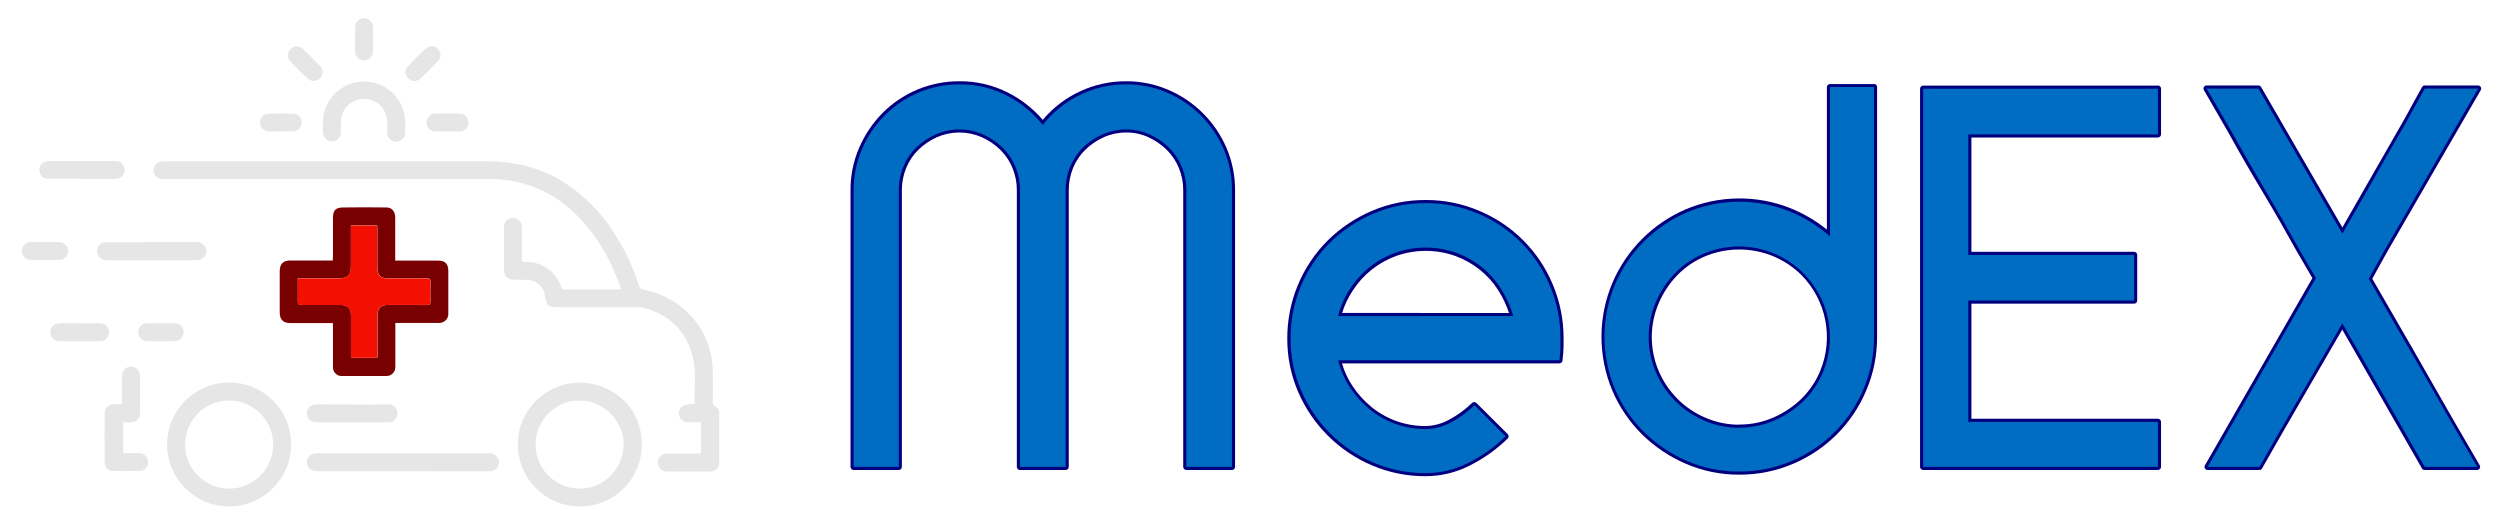
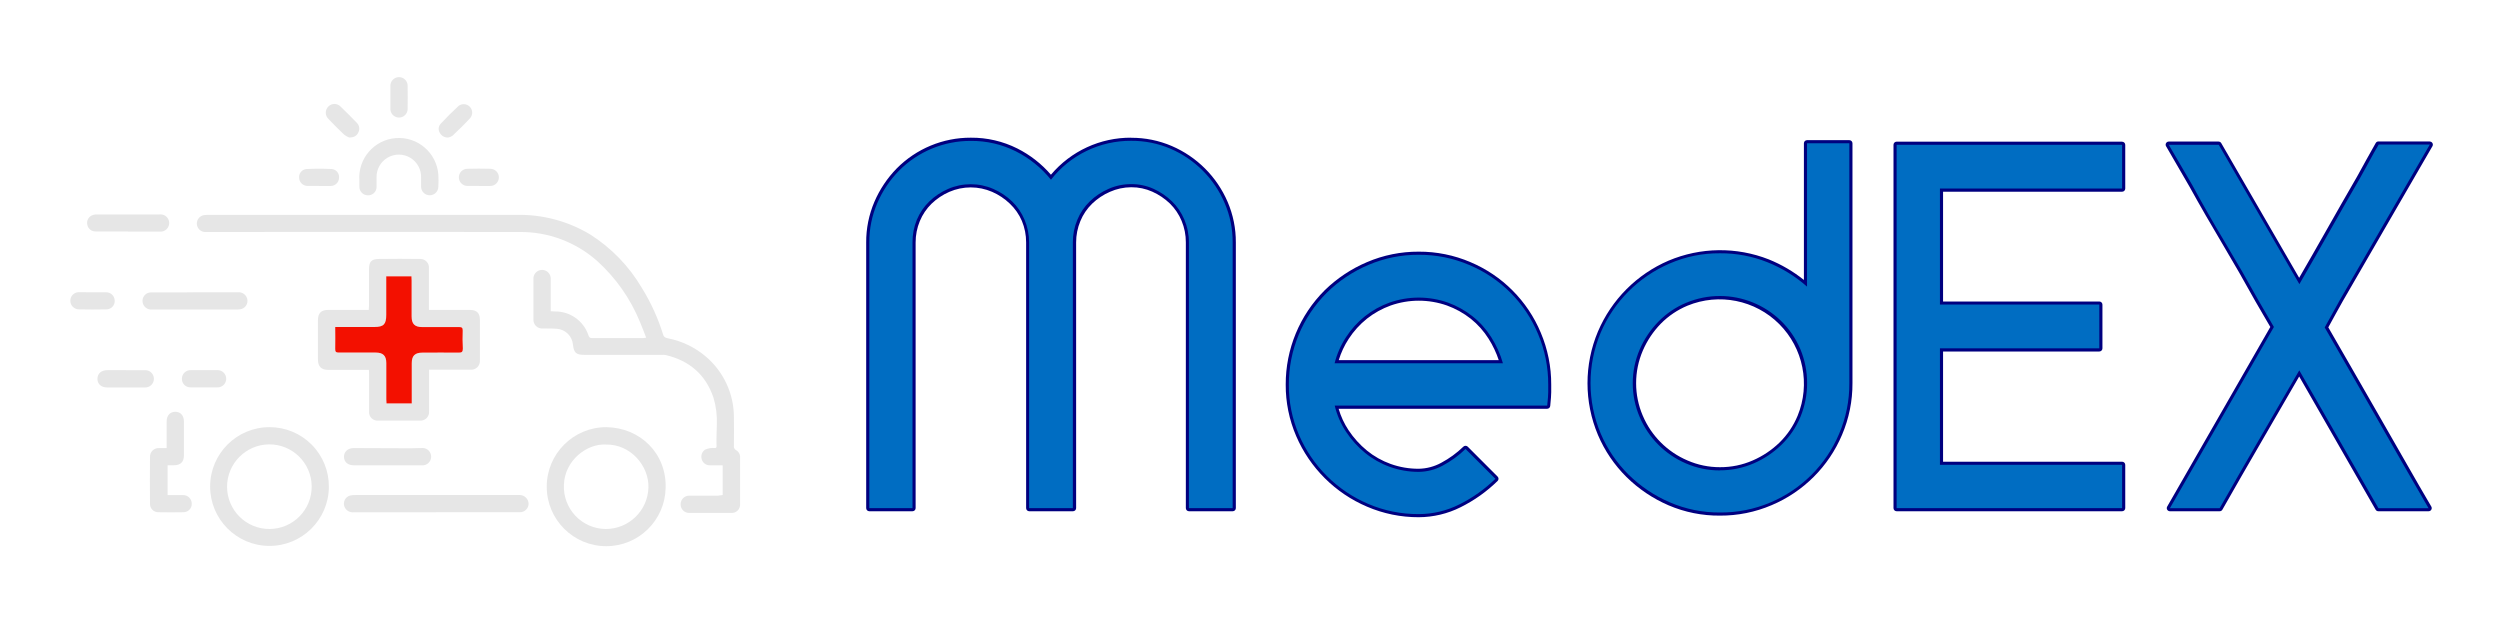
- <svg xmlns="http://www.w3.org/2000/svg" viewBox="0 0 800 168">
+ <svg xmlns="http://www.w3.org/2000/svg" viewBox="0 0 800 200.15">
  <defs>
-     <style>.cls-1{fill:#e6e6e6;}.cls-2{fill:#780000;}.cls-3{fill:#f31000;}.cls-4{fill:#006dc2;}.cls-5{fill:#00007f;}</style>
+     <style>.cls-1{fill:#e6e6e6;}.cls-2{fill:#f31000;}.cls-3{fill:#006dc2;}.cls-4{fill:#00007f;}</style>
  </defs>
  <g id="vehicle">
-     <path class="cls-1" d="M224.33,145v-9.9c-1.46,0-2.91,0-4.35,0a2.79,2.79,0,0,1-2.73-2.42,2.84,2.84,0,0,1,1.2-2.79,6.36,6.36,0,0,1,3.26-.54c.78,0,.57-.71.56-1.24,0-.73,0-1.46,0-2.2,0-1.49.1-3,.11-4.48a27.05,27.05,0,0,0-1.13-8.86c-2.59-7.7-8-12.33-15.88-14.19a6.44,6.44,0,0,0-1.46-.08H178.18c-2.66,0-3.44-.72-3.72-3.39a5.84,5.84,0,0,0-5.34-5.3c-1.54-.12-3.1-.06-4.64-.1-2.06,0-3.19-1.13-3.19-3.17q0-6.64,0-13.31A2.88,2.88,0,1,1,167,73c0,3.1,0,6.19,0,9.29v1.45c.52,0,1,.07,1.39.08a11.59,11.59,0,0,1,11.13,7.81c.2.56.34,1,1.12,1,5.74,0,11.49,0,17.23,0a7.47,7.47,0,0,0,.92-.13c-.72-1.84-1.34-3.59-2.08-5.28A56,56,0,0,0,182.58,67a38.35,38.35,0,0,0-26.07-9.7q-51.67-.06-103.34,0c-.49,0-1,0-1.47,0a2.83,2.83,0,0,1-.23-5.61,8.81,8.81,0,0,1,1.46-.09q51.3,0,102.61,0c8.78,0,17,1.87,24.57,6.5a52.83,52.83,0,0,1,17.37,18,67.24,67.24,0,0,1,7,15.4c.28.91.9,1.06,1.61,1.21a27.74,27.74,0,0,1,12.54,6,26.49,26.49,0,0,1,9.46,20.14c.08,3.21,0,6.43,0,9.64a1.4,1.4,0,0,0,.73,1.5,2.59,2.59,0,0,1,1.33,2.45c0,5.17,0,10.34,0,15.51a2.76,2.76,0,0,1-3,2.94q-6.9,0-13.8,0a2.87,2.87,0,1,1,0-5.74c3.14,0,6.27,0,9.41,0Z" />
-     <path class="cls-2" d="M143.46,86.62q0,6.78,0,13.55a2.9,2.9,0,0,1-3.21,3.16H126.51v3c0,3.63,0,7.25,0,10.88a2.86,2.86,0,0,1-3.11,3.11q-6.84,0-13.68,0a2.82,2.82,0,0,1-3.17-3.15c0-4.12,0-8.22,0-12.34,0-.44,0-.86-.05-1.44H92.94c-2.32,0-3.43-1.12-3.43-3.45V86.81c0-2.35,1.09-3.45,3.42-3.45,4,0,8,0,12,0h1.55c0-.58.07-1,.07-1.44q0-6.06,0-12.09c0-2.5.76-3.4,3.21-3.44,4.69-.08,9.37-.06,14,0,1.61,0,2.71,1.32,2.71,3.15,0,4.07,0,8.15,0,12.21v1.65h1.66c4,0,8,0,12,0C142.39,83.36,143.44,84.39,143.46,86.62Zm-7.05,11c1.11,0,1.4-.34,1.36-1.39-.08-2-.08-4,0-6,0-1-.32-1.17-1.2-1.17-4.12,0-8.23,0-12.35,0-2.46,0-3.47-1-3.47-3.51,0-4,0-8,0-12,0-.47,0-.93-.06-1.43h-8.39V85.05c0,3.1-.9,4-4,4h-13c0,2.44,0,4.89,0,7.35,0,.91.29,1.16,1.19,1.16,4.1,0,8.22,0,12.32,0,2.43,0,3.52,1.09,3.52,3.49v12.1c0,.42,0,.86.07,1.32h8.4V101.1c0-2.5,1-3.53,3.57-3.53C128.34,97.57,132.39,97.53,136.41,97.59Z" />
-     <path class="cls-3" d="M137.77,96.2c0,1-.25,1.41-1.36,1.39-4-.06-8.07,0-12.09,0-2.54,0-3.57,1-3.57,3.53v13.38h-8.4c0-.46-.07-.9-.07-1.32v-12.1c0-2.4-1.09-3.49-3.52-3.49-4.1,0-8.22,0-12.32,0-.9,0-1.21-.25-1.19-1.16.06-2.46,0-4.91,0-7.35h13c3.07,0,4-.93,4-4V72.17h8.39c0,.5.06,1,.06,1.43,0,4,0,8,0,12,0,2.46,1,3.49,3.47,3.51,4.12,0,8.23,0,12.35,0,.88,0,1.22.21,1.2,1.17C137.69,92.21,137.69,94.21,137.77,96.2Z" />
-     <path class="cls-1" d="M185.53,162.07a19.82,19.82,0,1,1,0-39.64c11.28.13,20.18,8.73,19.83,20.34A19.73,19.73,0,0,1,185.53,162.07Zm-.12-33.85c-6.28-.39-13.72,5.16-14,13.42a14.07,14.07,0,0,0,13.88,14.71c7.51.23,14-6.07,14.28-13.75C199.84,135.26,193.51,128,185.41,128.22Z" />
-     <path class="cls-1" d="M93.14,142.4a19.83,19.83,0,1,1-19.76-20A19.73,19.73,0,0,1,93.14,142.4Zm-33.92-.07a14.1,14.1,0,1,0,14-14.17A14.14,14.14,0,0,0,59.22,142.33Z" />
-     <path class="cls-1" d="M128.87,150.78q-13.74,0-27.47,0a3,3,0,0,1-3-1.79,2.81,2.81,0,0,1,1.85-3.79,7.71,7.71,0,0,1,1.93-.17H156c.28,0,.57,0,.85,0a3,3,0,0,1,2.84,3,2.86,2.86,0,0,1-3,2.78c-3.41,0-6.83,0-10.25,0Z" />
-     <path class="cls-1" d="M39.41,145c1.69,0,3.35,0,5,0a2.87,2.87,0,0,1,3,2.95,2.75,2.75,0,0,1-2.7,2.76q-4.21.08-8.43,0a2.71,2.71,0,0,1-2.77-2.82q-.08-7.81,0-15.63a2.84,2.84,0,0,1,2.95-2.92c.81,0,1.62,0,2.6,0V128c0-2.49,0-5,0-7.45,0-2,1.15-3.21,2.9-3.2s2.85,1.28,2.85,3.25c0,3.75,0,7.49,0,11.24,0,2.21-1.1,3.3-3.29,3.32H39.41Z" />
-     <path class="cls-1" d="M103.34,40.28a13.19,13.19,0,1,1,26.31-2c.08,1.34.07,2.69,0,4a2.88,2.88,0,1,1-5.75,0c0-1,0-1.95,0-2.93a7.42,7.42,0,1,0-14.83-.1c0,1.06,0,2.12,0,3.17a2.77,2.77,0,0,1-2.92,2.79,2.83,2.83,0,0,1-2.78-2.95C103.32,41.59,103.34,40.9,103.34,40.28Z" />
-     <path class="cls-1" d="M48.53,77.49c4.76,0,9.52,0,14.28,0a2.92,2.92,0,0,1,2.91,1.59,2.81,2.81,0,0,1-1.64,4,5,5,0,0,1-1.44.2q-14,0-27.93,0c-.33,0-.66,0-1,0a2.87,2.87,0,0,1-2.67-2.94A2.8,2.8,0,0,1,33.9,77.5c3.58,0,7.15,0,10.73,0Z" />
-     <path class="cls-1" d="M112.69,135.14H101.47c-2,0-3.27-1.09-3.3-2.8s1.26-3,3.29-2.94c6.3,0,12.61.05,18.91.07,1.21,0,2.43-.1,3.65-.08a2.89,2.89,0,1,1,0,5.75C120.26,135.15,116.47,135.14,112.69,135.14Z" />
-     <path class="cls-1" d="M26.12,57.22c-3.58,0-7.15,0-10.73,0a2.7,2.7,0,0,1-2.69-2.06A2.75,2.75,0,0,1,13.93,52a3.89,3.89,0,0,1,1.73-.47q10.56,0,21.1,0a2.87,2.87,0,1,1,0,5.72c-3.53,0-7.07,0-10.61,0Z" />
-     <path class="cls-1" d="M25.61,103.44h6.11c1.94,0,3.2,1.18,3.18,2.91a2.87,2.87,0,0,1-3.15,2.84q-6.24,0-12.46,0c-2,0-3.23-1.2-3.19-2.93s1.28-2.82,3.28-2.83,4.15,0,6.23,0Z" />
-     <path class="cls-1" d="M51.58,103.43c1.42,0,2.85,0,4.27,0a2.87,2.87,0,1,1,.09,5.74q-4.45.07-8.91,0a2.87,2.87,0,1,1,.15-5.74c1.47,0,2.93,0,4.4,0Z" />
-     <path class="cls-1" d="M14.43,77.49c1.46,0,2.93,0,4.39,0a2.85,2.85,0,0,1,3,2.75,2.8,2.8,0,0,1-2.91,2.94q-4.46.09-8.91,0a2.89,2.89,0,0,1-3-2.9,2.85,2.85,0,0,1,3-2.83C11.5,77.47,13,77.49,14.43,77.49Z" />
-     <path class="cls-1" d="M113.63,12.51c0-1.22,0-2.44,0-3.65a2.87,2.87,0,1,1,5.73,0c0,2.47,0,4.95,0,7.42a2.88,2.88,0,1,1-5.74-.09C113.62,14.94,113.63,13.73,113.63,12.51Z" />
-     <path class="cls-1" d="M99.89,25.93a6.88,6.88,0,0,1-1.69-1c-1.78-1.66-3.49-3.39-5.18-5.14a2.89,2.89,0,0,1,0-4.16A2.83,2.83,0,0,1,97,15.7c1.84,1.76,3.64,3.58,5.41,5.42a2.66,2.66,0,0,1,.51,3.15C102.46,25.37,101.55,25.91,99.89,25.93Z" />
-     <path class="cls-1" d="M143.18,42.06c-1.26,0-2.53,0-3.79,0a2.86,2.86,0,1,1-.12-5.72c2.57-.07,5.13-.07,7.7,0a2.87,2.87,0,1,1-.13,5.73c-1.22,0-2.44,0-3.66,0Z" />
-     <path class="cls-1" d="M89.83,42.06c-1.26,0-2.52,0-3.78,0a2.81,2.81,0,0,1-2.82-2.65,2.67,2.67,0,0,1,2.43-3c2.8-.14,5.61-.15,8.41,0a2.68,2.68,0,0,1,2.46,3A2.78,2.78,0,0,1,93.74,42c-1.3.05-2.6,0-3.91,0Z" />
-     <path class="cls-1" d="M133,25.94a2.94,2.94,0,0,1-2.86-1.57,2.5,2.5,0,0,1,.26-3c1.94-2.07,3.93-4.1,6-6a2.67,2.67,0,0,1,3.74.36,2.66,2.66,0,0,1,.16,3.66c-1.91,2.05-3.91,4-5.94,5.94A3.76,3.76,0,0,1,133,25.94Z" />
+     <path class="cls-1" d="M231.26,158.41V148.9c-1.41,0-2.8,0-4.18,0a2.67,2.67,0,0,1-2.62-2.33,2.74,2.74,0,0,1,1.15-2.68,6.09,6.09,0,0,1,3.13-.52c.75,0,.54-.67.54-1.19q0-1,0-2.1c0-1.44.1-2.88.11-4.31a26.09,26.09,0,0,0-1.08-8.52c-2.49-7.39-7.72-11.84-15.26-13.63a6.51,6.51,0,0,0-1.4-.07H186.92c-2.55,0-3.3-.69-3.57-3.25a5.59,5.59,0,0,0-5.13-5.09c-1.48-.12-3-.07-4.46-.1a2.78,2.78,0,0,1-3.06-3q0-6.39,0-12.78a2.77,2.77,0,1,1,5.53-.05c0,3,0,6,0,8.92v1.4c.51,0,.92.06,1.34.07a11.13,11.13,0,0,1,10.69,7.51c.2.53.33,1,1.08,1,5.52,0,11,0,16.55,0a6.86,6.86,0,0,0,.88-.13c-.69-1.77-1.29-3.44-2-5.07a53.67,53.67,0,0,0-13.63-19.42,36.82,36.82,0,0,0-25-9.32q-49.64-.06-99.27,0c-.47,0-.94,0-1.4,0a2.72,2.72,0,0,1-.23-5.39,9.32,9.32,0,0,1,1.4-.09q49.29,0,98.57,0a43.9,43.9,0,0,1,23.6,6.24,50.73,50.73,0,0,1,16.69,17.31,64.45,64.45,0,0,1,6.71,14.79c.27.88.87,1,1.55,1.17a26.48,26.48,0,0,1,12,5.74,25.43,25.43,0,0,1,9.09,19.34c.08,3.09,0,6.18,0,9.27a1.33,1.33,0,0,0,.7,1.43,2.53,2.53,0,0,1,1.28,2.36c0,5,0,9.93,0,14.9a2.65,2.65,0,0,1-2.91,2.82q-6.63,0-13.26,0a2.69,2.69,0,0,1-2.86-2.75,2.72,2.72,0,0,1,2.88-2.76c3,0,6,0,9,0Z" />
+     <path class="cls-1" d="M153.57,102.3c0,4.34,0,8.69,0,13a2.79,2.79,0,0,1-3.08,3H137.3v2.84c0,3.48,0,7,0,10.45a2.74,2.74,0,0,1-3,3H121.15a2.72,2.72,0,0,1-3.05-3c0-4,0-7.9,0-11.86,0-.42,0-.82-.06-1.37h-13c-2.23,0-3.3-1.08-3.3-3.32V102.48c0-2.25,1-3.31,3.28-3.31,3.84,0,7.67,0,11.5,0H118c0-.55.08-1,.08-1.38,0-3.89,0-7.75,0-11.62,0-2.4.74-3.26,3.08-3.3,4.51-.07,9-.06,13.49,0a2.74,2.74,0,0,1,2.61,3c0,3.9,0,7.82,0,11.73v1.58h1.59c3.83,0,7.66,0,11.49,0C152.55,99.17,153.55,100.16,153.57,102.3Zm-6.76,10.54c1.06,0,1.34-.33,1.3-1.34-.07-1.9-.07-3.83,0-5.74,0-.91-.31-1.11-1.15-1.11-4,0-7.9,0-11.86,0-2.37,0-3.34-1-3.34-3.37,0-3.83,0-7.66,0-11.49,0-.46,0-.9-.05-1.38h-8.07V100.8c0,3-.86,3.86-3.81,3.86H107.29c0,2.35,0,4.7,0,7.06,0,.88.28,1.12,1.14,1.12,3.94,0,7.9,0,11.84,0,2.33,0,3.37,1.05,3.37,3.36V127.8c0,.4.06.82.07,1.26h8.07V116.21c0-2.4,1-3.39,3.43-3.39C139.06,112.82,142.94,112.78,146.81,112.84Z" />
+     <path class="cls-2" d="M148.11,111.5c0,1-.24,1.36-1.3,1.34-3.87-.06-7.75,0-11.62,0-2.44,0-3.43,1-3.43,3.39v12.85h-8.07c0-.44-.07-.86-.07-1.26V116.18c0-2.31-1-3.36-3.37-3.36-3.94,0-7.9,0-11.84,0-.86,0-1.16-.24-1.14-1.12.06-2.36,0-4.71,0-7.06h12.52c3,0,3.81-.89,3.81-3.86V88.42h8.07c0,.48.05.92.05,1.38,0,3.83,0,7.66,0,11.49,0,2.37,1,3.36,3.34,3.37,4,0,7.9,0,11.86,0,.84,0,1.17.2,1.15,1.11C148,107.67,148,109.6,148.11,111.5Z" />
+     <path class="cls-1" d="M194,174.78a19,19,0,1,1,0-38.09c10.84.14,19.38,8.4,19,19.55A19,19,0,0,1,194,174.78Zm-.12-32.52c-6-.37-13.18,5-13.43,12.89a13.52,13.52,0,0,0,13.33,14.13,13.66,13.66,0,0,0,13.72-13.21C207.73,149,201.65,142.05,193.87,142.26Z" />
+     <path class="cls-1" d="M105.24,155.88a19,19,0,1,1-19-19.19A18.95,18.95,0,0,1,105.24,155.88Zm-32.58-.07A13.54,13.54,0,1,0,86.09,142.2,13.58,13.58,0,0,0,72.66,155.81Z" />
+     <path class="cls-1" d="M139.56,163.93q-13.18,0-26.39,0a2.85,2.85,0,0,1-2.92-1.72,2.7,2.7,0,0,1,1.78-3.64,7.59,7.59,0,0,1,1.85-.16H165.6c.28,0,.55,0,.82,0a2.86,2.86,0,0,1,2.73,2.83,2.75,2.75,0,0,1-2.85,2.67c-3.28,0-6.57,0-9.85,0H139.56Z" />
+     <path class="cls-1" d="M53.63,158.42c1.63,0,3.22,0,4.81,0a2.76,2.76,0,0,1,2.92,2.84,2.64,2.64,0,0,1-2.59,2.65q-4.05.08-8.1,0A2.62,2.62,0,0,1,48,161.2q-.07-7.5,0-15a2.73,2.73,0,0,1,2.84-2.81c.77,0,1.55,0,2.49,0V142c0-2.39,0-4.77,0-7.16,0-1.89,1.1-3.08,2.79-3.07s2.73,1.23,2.74,3.13c0,3.59,0,7.19,0,10.78,0,2.13-1.06,3.18-3.17,3.2H53.63Z" />
+     <path class="cls-1" d="M115,57.79a12.67,12.67,0,1,1,25.27-1.93c.08,1.28.07,2.58,0,3.87a2.76,2.76,0,1,1-5.52,0c0-.94,0-1.88,0-2.82a7.13,7.13,0,1,0-14.25-.09c0,1,0,2,0,3a2.67,2.67,0,0,1-2.81,2.68A2.72,2.72,0,0,1,115,59.71C115,59.05,115,58.38,115,57.79Z" />
+     <path class="cls-1" d="M62.39,93.53c4.57,0,9.14,0,13.71,0a2.81,2.81,0,0,1,2.8,1.53,2.7,2.7,0,0,1-1.57,3.8,4.62,4.62,0,0,1-1.39.19H49.11c-.31,0-.63,0-.94,0a2.78,2.78,0,0,1-2.57-2.83,2.7,2.7,0,0,1,2.73-2.65c3.44,0,6.88,0,10.31,0Z" />
+     <path class="cls-1" d="M124,148.9H113.24c-1.91,0-3.14-1.05-3.17-2.69s1.22-2.83,3.16-2.83c6.06,0,12.11.05,18.17.07,1.16,0,2.33-.09,3.5-.08a2.78,2.78,0,1,1,0,5.53Z" />
+     <path class="cls-1" d="M40.87,74.06c-3.44,0-6.88,0-10.31,0a2.6,2.6,0,0,1-2.59-2,2.64,2.64,0,0,1,1.18-3,3.65,3.65,0,0,1,1.67-.44q10.13,0,20.27,0a2.76,2.76,0,1,1,0,5.49c-3.4,0-6.8,0-10.19,0Z" />
+     <path class="cls-1" d="M40.37,118.46h5.87a2.77,2.77,0,1,1,0,5.52q-6,0-12,0c-1.89,0-3.1-1.15-3.06-2.81s1.23-2.71,3.15-2.72,4,0,6,0Z" />
+     <path class="cls-1" d="M65.32,118.45c1.37,0,2.74,0,4.1,0a2.76,2.76,0,1,1,.09,5.51c-2.85,0-5.71,0-8.56,0a2.7,2.7,0,0,1-2.74-2.77,2.73,2.73,0,0,1,2.88-2.74c1.41,0,2.82,0,4.23,0Z" />
+     <path class="cls-1" d="M29.63,93.53c1.41,0,2.82,0,4.22,0a2.73,2.73,0,0,1,2.86,2.65A2.68,2.68,0,0,1,33.92,99c-2.86.06-5.71.06-8.56,0a2.77,2.77,0,0,1-2.86-2.79,2.73,2.73,0,0,1,2.91-2.71C26.82,93.51,28.23,93.53,29.63,93.53Z" />
+     <path class="cls-1" d="M124.93,31.11c0-1.17,0-2.34,0-3.5a2.76,2.76,0,1,1,5.51,0q.06,3.56,0,7.13a2.76,2.76,0,1,1-5.51-.09C124.91,33.45,124.93,32.28,124.93,31.11Z" />
+     <path class="cls-1" d="M111.72,44a6.54,6.54,0,0,1-1.62-.94c-1.71-1.6-3.35-3.26-5-5a2.76,2.76,0,0,1,0-4,2.71,2.71,0,0,1,3.89.05c1.78,1.7,3.5,3.44,5.21,5.21a2.58,2.58,0,0,1,.49,3C114.19,43.47,113.32,44,111.72,44Z" />
+     <path class="cls-1" d="M153.31,59.5c-1.22,0-2.43,0-3.64,0a2.76,2.76,0,0,1-2.84-2.69,2.73,2.73,0,0,1,2.72-2.8c2.47-.07,4.93-.07,7.4,0a2.75,2.75,0,0,1-.12,5.5c-1.18,0-2.35,0-3.52,0Z" />
+     <path class="cls-1" d="M102.07,59.5c-1.22,0-2.43,0-3.64,0a2.7,2.7,0,0,1-2.71-2.55,2.57,2.57,0,0,1,2.34-2.86c2.68-.14,5.39-.14,8.08,0a2.55,2.55,0,0,1,2.35,2.85,2.66,2.66,0,0,1-2.67,2.57c-1.25.05-2.5,0-3.75,0Z" />
+     <path class="cls-1" d="M143.48,44a2.83,2.83,0,0,1-2.75-1.51,2.39,2.39,0,0,1,.25-2.85c1.86-2,3.78-3.93,5.79-5.77a2.71,2.71,0,0,1,3.74,3.86c-1.83,2-3.76,3.85-5.7,5.7A3.5,3.5,0,0,1,143.48,44Z" />
  </g>
  <g id="text">
-     <path class="cls-4" d="M379.63,149.9a.51.51,0,0,1-.5-.5V60.85a19,19,0,0,0-1.45-7.35,17.93,17.93,0,0,0-4-6,21.28,21.28,0,0,0-6-4.05A17.52,17.52,0,0,0,360.4,42a18.19,18.19,0,0,0-7.35,1.53A21,21,0,0,0,347,47.53a17.83,17.83,0,0,0-4,6,19,19,0,0,0-1.45,7.35V149.4a.51.51,0,0,1-.5.5H326.41a.5.5,0,0,1-.5-.5V60.85a18.87,18.87,0,0,0-1.46-7.35,17.93,17.93,0,0,0-4-6,21,21,0,0,0-6.07-4.05,18.4,18.4,0,0,0-14.69,0,21,21,0,0,0-6.07,4.05,17.83,17.83,0,0,0-4,6,18.86,18.86,0,0,0-1.45,7.35V149.4a.51.51,0,0,1-.5.5H273.18a.5.5,0,0,1-.5-.5V60.85a33.29,33.29,0,0,1,2.7-13.3,35.65,35.65,0,0,1,7.31-10.92,34.43,34.43,0,0,1,39.55-6.57,36.14,36.14,0,0,1,11.46,9.1,34.09,34.09,0,0,1,26.7-12.63,33.35,33.35,0,0,1,13.3,2.69A34.9,34.9,0,0,1,392,47.55a33.35,33.35,0,0,1,2.69,13.3V149.4a.5.5,0,0,1-.5.5Z" />
-     <path class="cls-5" d="M360.4,27a32.63,32.63,0,0,1,13.1,2.65,34.5,34.5,0,0,1,18.07,18.07,32.63,32.63,0,0,1,2.65,13.1V149.4H379.63V60.85a19.25,19.25,0,0,0-1.49-7.54A18.48,18.48,0,0,0,374,47.17,21.69,21.69,0,0,0,367.86,43a17.9,17.9,0,0,0-7.46-1.58A18.48,18.48,0,0,0,352.85,43a21.08,21.08,0,0,0-6.21,4.14,18.36,18.36,0,0,0-4.15,6.14A19.43,19.43,0,0,0,341,60.85V149.4H326.41V60.85a19.26,19.26,0,0,0-1.5-7.54,18.19,18.19,0,0,0-4.14-6.14A21.13,21.13,0,0,0,314.55,43a18.8,18.8,0,0,0-15.09,0,21.13,21.13,0,0,0-6.22,4.14,18.19,18.19,0,0,0-4.14,6.14,19.25,19.25,0,0,0-1.49,7.54V149.4H273.18V60.85a32.63,32.63,0,0,1,2.65-13.1A34.89,34.89,0,0,1,283.05,37,33.52,33.52,0,0,1,307,27a32.77,32.77,0,0,1,15,3.48A35.3,35.3,0,0,1,333.7,40,33.65,33.65,0,0,1,360.4,27m0-1a34.69,34.69,0,0,0-26.71,12.35,36.44,36.44,0,0,0-11.23-8.76A33.74,33.74,0,0,0,307,26a34.55,34.55,0,0,0-24.68,10.25,36.07,36.07,0,0,0-7.41,11.08,33.65,33.65,0,0,0-2.74,13.49V149.4a1,1,0,0,0,1,1h14.43a1,1,0,0,0,1-1V60.85A18.47,18.47,0,0,1,290,53.69a17.44,17.44,0,0,1,3.92-5.8,20.23,20.23,0,0,1,5.93-4,17.85,17.85,0,0,1,14.28,0,20.31,20.31,0,0,1,5.92,4,17.29,17.29,0,0,1,3.92,5.8,18.48,18.48,0,0,1,1.42,7.16V149.4a1,1,0,0,0,1,1H341a1,1,0,0,0,1-1V60.85a18.47,18.47,0,0,1,1.41-7.16,17.48,17.48,0,0,1,3.92-5.8,20.36,20.36,0,0,1,5.93-4,17.47,17.47,0,0,1,7.14-1.49,16.92,16.92,0,0,1,7.05,1.49,20.79,20.79,0,0,1,5.85,4,17.53,17.53,0,0,1,3.92,5.81,18.38,18.38,0,0,1,1.41,7.15V149.4a1,1,0,0,0,1,1h14.59a1,1,0,0,0,1-1V60.85a33.88,33.88,0,0,0-2.73-13.49,35.43,35.43,0,0,0-18.6-18.6A33.88,33.88,0,0,0,360.4,26Z" />
-     <path class="cls-4" d="M456.24,151.89a42.76,42.76,0,0,1-17-3.44,44.32,44.32,0,0,1-23.31-23.23,42.12,42.12,0,0,1-3.44-16.94,43.67,43.67,0,0,1,12.83-31,45.23,45.23,0,0,1,13.92-9.3,43.87,43.87,0,0,1,34.06,0,43.16,43.16,0,0,1,23.14,23.23,43.33,43.33,0,0,1,3.44,17.11v2.48c0,.9-.11,2.39-.34,4.53a.5.5,0,0,1-.49.45H428.86a26.69,26.69,0,0,0,3.58,8,31.21,31.21,0,0,0,6.21,6.85,27.26,27.26,0,0,0,8.06,4.56,27.77,27.77,0,0,0,9.53,1.63,16.71,16.71,0,0,0,7.72-2,33.41,33.41,0,0,0,7.52-5.48.52.52,0,0,1,.7,0l9.95,9.95a.51.51,0,0,1,.14.36.47.47,0,0,1-.15.35A47.69,47.69,0,0,1,470,148.6,30.78,30.78,0,0,1,456.24,151.89Zm27.35-51.25a33,33,0,0,0-3.65-7.93,27.46,27.46,0,0,0-6.11-6.84,28.71,28.71,0,0,0-8.06-4.49,28.84,28.84,0,0,0-19.06,0,28.31,28.31,0,0,0-14.26,11.33,28.16,28.16,0,0,0-3.59,7.93Z" />
-     <path class="cls-5" d="M456.24,65a41.94,41.94,0,0,1,16.83,3.4,42.69,42.69,0,0,1,22.88,23,42.75,42.75,0,0,1,3.4,16.91v2.49c0,.89-.11,2.38-.33,4.48h-70.8A27.14,27.14,0,0,0,432,124a31.69,31.69,0,0,0,6.3,7,28.08,28.08,0,0,0,17.91,6.3,17.15,17.15,0,0,0,8-2.07,33.45,33.45,0,0,0,7.62-5.55l9.95,9.94a46.86,46.86,0,0,1-12,8.54,30.14,30.14,0,0,1-13.51,3.24,42.12,42.12,0,0,1-16.83-3.4,43.73,43.73,0,0,1-23.05-23,41.36,41.36,0,0,1-3.4-16.75A43.13,43.13,0,0,1,425.64,77.6a44.51,44.51,0,0,1,13.77-9.2A41.94,41.94,0,0,1,456.24,65m-28,36.14h56a33.36,33.36,0,0,0-3.9-8.7,27.65,27.65,0,0,0-6.21-7,29.12,29.12,0,0,0-8.21-4.57,29.34,29.34,0,0,0-19.4,0A28.83,28.83,0,0,0,432,92.44a28.34,28.34,0,0,0-3.81,8.7m28-37.14A43.24,43.24,0,0,0,439,67.48a45.75,45.75,0,0,0-14.07,9.41,44.12,44.12,0,0,0-13,31.38,42.58,42.58,0,0,0,3.48,17.15A44.81,44.81,0,0,0,439,148.91a43.38,43.38,0,0,0,17.23,3.48,31.35,31.35,0,0,0,13.95-3.34,48.53,48.53,0,0,0,12.28-8.72,1,1,0,0,0,0-1.42l-10-9.95a1,1,0,0,0-.71-.29,1,1,0,0,0-.69.27,32.35,32.35,0,0,1-7.4,5.39,16.14,16.14,0,0,1-7.49,2,27.27,27.27,0,0,1-9.36-1.6,27,27,0,0,1-7.92-4.47,30.69,30.69,0,0,1-6.1-6.75,26.2,26.2,0,0,1-3.35-7.23H499a1,1,0,0,0,1-.9c.23-2.15.34-3.65.34-4.58v-2.49A43.79,43.79,0,0,0,496.87,91a43.72,43.72,0,0,0-23.41-23.49A43.23,43.23,0,0,0,456.24,64Zm-26.71,36.14A27.43,27.43,0,0,1,432.87,93a27.78,27.78,0,0,1,14-11.13,28.35,28.35,0,0,1,18.72,0,28.35,28.35,0,0,1,7.92,4.41,27,27,0,0,1,6,6.71,32.86,32.86,0,0,1,3.38,7.17Z" />
-     <path class="cls-4" d="M556.55,151.39A42.19,42.19,0,0,1,539.61,148a45.15,45.15,0,0,1-13.83-9.31,43.45,43.45,0,0,1-9.4-13.83,43.87,43.87,0,0,1,0-34.06,44.23,44.23,0,0,1,23.23-23.31A42.16,42.16,0,0,1,556.55,64a42.61,42.61,0,0,1,16,3,46.28,46.28,0,0,1,12.49,7.5V27.85a.5.5,0,0,1,.5-.5h14.1a.51.51,0,0,1,.5.5v79.93a42.83,42.83,0,0,1-3.44,17A43.46,43.46,0,0,1,573.58,148,42.76,42.76,0,0,1,556.55,151.39Zm0-72.13a28.34,28.34,0,0,0-11.08,2.2,27.46,27.46,0,0,0-9,6.11,30.49,30.49,0,0,0-6.12,9.13,28.15,28.15,0,0,0,0,22.15A28.74,28.74,0,0,0,545.48,134a27.93,27.93,0,0,0,22.15,0,30.32,30.32,0,0,0,9.14-6.11,27.59,27.59,0,0,0,6.1-9,28.47,28.47,0,0,0-26.32-39.6Z" />
-     <path class="cls-5" d="M599.67,27.85v79.93a42.12,42.12,0,0,1-3.4,16.83,43,43,0,0,1-22.89,22.88,42.12,42.12,0,0,1-16.83,3.4,41.48,41.48,0,0,1-16.74-3.4,44.75,44.75,0,0,1-13.68-9.2,42.82,42.82,0,0,1-9.29-13.68,43.35,43.35,0,0,1,0-33.66,43.73,43.73,0,0,1,23-23,43.17,43.17,0,0,1,32.58-.41,45.08,45.08,0,0,1,13.18,8.12V27.85h14.1m-43.12,109a27.78,27.78,0,0,0,11.28-2.33,30.66,30.66,0,0,0,9.29-6.22,27.79,27.79,0,0,0,6.21-9.2,29.09,29.09,0,0,0-38.05-38,27.66,27.66,0,0,0-9.2,6.22,30.49,30.49,0,0,0-6.22,9.28,28.56,28.56,0,0,0,0,22.55,29.26,29.26,0,0,0,15.42,15.42,27.81,27.81,0,0,0,11.27,2.33m43.12-110h-14.1a1,1,0,0,0-1,1V73.46a46.79,46.79,0,0,0-11.8-6.9,44.22,44.22,0,0,0-33.36.42,44.81,44.81,0,0,0-23.49,23.57,44.37,44.37,0,0,0,0,34.45,44.2,44.2,0,0,0,9.5,14,45.78,45.78,0,0,0,14,9.4,42.47,42.47,0,0,0,17.14,3.49,43.24,43.24,0,0,0,17.23-3.48A43.86,43.86,0,0,0,597.18,125a43,43,0,0,0,3.49-17.22V27.85a1,1,0,0,0-1-1Zm-43.12,109a27,27,0,0,1-10.87-2.24,28.22,28.22,0,0,1-14.91-14.91,27.63,27.63,0,0,1,0-21.75,29.81,29.81,0,0,1,6-9,26.9,26.9,0,0,1,8.88-6,28.51,28.51,0,0,1,21.77,0,28.25,28.25,0,0,1,9,6,28.32,28.32,0,0,1,6,30.74,27,27,0,0,1-6,8.88,30,30,0,0,1-9,6,27.06,27.06,0,0,1-10.88,2.24Z" />
-     <path class="cls-4" d="M615.42,149.9a.5.5,0,0,1-.5-.5v-121a.5.5,0,0,1,.5-.5h75.11a.5.5,0,0,1,.5.5V43a.5.5,0,0,1-.5.5H630.34V81.08h52.57a.5.5,0,0,1,.5.5V96.17a.5.5,0,0,1-.5.5H630.34v37.8h60.19a.5.5,0,0,1,.5.5V149.4a.5.5,0,0,1-.5.5Z" />
-     <path class="cls-5" d="M690.53,28.35V43H629.85V81.58h53.06V96.17H629.85V135h60.68V149.4H615.42v-121h75.11m0-1H615.42a1,1,0,0,0-1,1V149.4a1,1,0,0,0,1,1h75.11a1,1,0,0,0,1-1V135a1,1,0,0,0-1-1H630.85V97.17h52.06a1,1,0,0,0,1-1V81.58a1,1,0,0,0-1-1H630.85V44h59.68a1,1,0,0,0,1-1V28.35a1,1,0,0,0-1-1Z" />
-     <path class="cls-4" d="M775.92,149.9a.5.5,0,0,1-.43-.25l-25.93-45.18-13,22.38c-4.45,7.64-8.86,15.31-13.1,22.79a.49.49,0,0,1-.43.26H706.45a.52.52,0,0,1-.44-.25.5.5,0,0,1,0-.5L740.53,89q-1.26-2.19-2.51-4.31c-.89-1.49-1.77-3-2.66-4.56-3.54-6.41-7.22-12.82-10.94-19.06S717,48.38,713.47,42L705.68,28.6a.5.5,0,0,1,0-.5.52.52,0,0,1,.44-.25H722.7a.5.5,0,0,1,.43.25l26.43,45.68q4.76-8.27,9.68-16.9,5.13-9,10.11-17.67c.91-1.59,1.94-3.45,3.06-5.54s2.16-4,3.08-5.56a.49.49,0,0,1,.43-.26H793a.5.5,0,0,1,.43.25.5.5,0,0,1,0,.5L763.59,80.17c-1,1.76-1.85,3.31-2.57,4.63s-1.49,2.74-2.43,4.4q3.92,6.85,8.31,14.43c2.87,4.94,5.89,10.19,9,15.59q4.47,7.88,8.87,15.5t8.37,14.42a.52.52,0,0,1,0,.51.5.5,0,0,1-.43.25Z" />
-     <path class="cls-5" d="M793,28.35,763.15,79.92q-1.49,2.65-2.57,4.64c-.72,1.33-1.57,2.88-2.57,4.65q4,7,8.46,14.67t9,15.59q4.47,7.88,8.87,15.5t8.37,14.43H775.92l-26.36-45.93L736.13,126.6q-6.81,11.68-13.1,22.8H706.45L741.1,89q-1.33-2.33-2.65-4.56t-2.65-4.56q-5.31-9.61-10.95-19.07T713.91,41.78l-7.79-13.43H722.7l26.86,46.43q5-8.62,10.11-17.66t10.12-17.66q1.32-2.33,3.06-5.55c1.16-2.16,2.19-4,3.07-5.56H793m0-1H775.92a1,1,0,0,0-.87.51c-.91,1.59-1.94,3.47-3.08,5.57s-2.16,4-3.05,5.54c-3.46,6-6.86,11.94-10.12,17.66-3.16,5.56-6.27,11-9.24,16.15l-26-44.93a1,1,0,0,0-.86-.5H706.12a1,1,0,0,0-.87.5,1,1,0,0,0,0,1L713,42.28c3.5,6.35,7.19,12.77,11,19.08s7.4,12.65,10.93,19c.89,1.56,1.79,3.1,2.67,4.58.72,1.22,1.48,2.52,2.36,4.05L705.58,148.9a1,1,0,0,0,0,1,1,1,0,0,0,.87.5H723a1,1,0,0,0,.87-.51c4.25-7.49,8.65-15.16,13.09-22.79l12.56-21.63,25.5,44.42a1,1,0,0,0,.87.51h16.75a1,1,0,0,0,.86-1.51c-2.6-4.45-5.42-9.3-8.37-14.42-2.83-4.91-5.73-10-8.87-15.5-3-5.35-6.06-10.6-8.95-15.59s-5.57-9.62-8.18-14.18c.79-1.39,1.56-2.79,2.3-4.16s1.59-2.89,2.57-4.63l29.84-51.56a1,1,0,0,0,0-1,1,1,0,0,0-.87-.5Z" />
+     <path class="cls-3" d="M380.43,163.1a.5.5,0,0,1-.5-.5v-85a18.06,18.06,0,0,0-1.39-7,16.92,16.92,0,0,0-3.87-5.73,20.25,20.25,0,0,0-5.75-3.89,16.8,16.8,0,0,0-7-1.46,17.42,17.42,0,0,0-7,1.46,20.11,20.11,0,0,0-5.82,3.89,17.06,17.06,0,0,0-3.87,5.73,18.07,18.07,0,0,0-1.4,7V162.6a.5.5,0,0,1-.5.5h-14a.5.5,0,0,1-.5-.5v-85a18.07,18.07,0,0,0-1.4-7,16.92,16.92,0,0,0-3.87-5.73,19.84,19.84,0,0,0-5.82-3.89,17.73,17.73,0,0,0-14.09,0,20,20,0,0,0-5.83,3.89,17.21,17.21,0,0,0-3.87,5.73,18.24,18.24,0,0,0-1.39,7V162.6a.5.5,0,0,1-.5.5H278.18a.5.5,0,0,1-.5-.5v-85a31.94,31.94,0,0,1,2.59-12.78,34.36,34.36,0,0,1,7-10.51,32.8,32.8,0,0,1,23.37-9.7A32,32,0,0,1,325.31,48a34.39,34.39,0,0,1,11,8.73A32.82,32.82,0,0,1,362,44.56a32,32,0,0,1,12.78,2.59,33.49,33.49,0,0,1,17.62,17.62A32,32,0,0,1,395,77.55V162.6a.5.5,0,0,1-.5.5Z" />
+     <path class="cls-4" d="M362,45.06a31.5,31.5,0,0,1,12.58,2.54A33.05,33.05,0,0,1,391.9,65a31.33,31.33,0,0,1,2.55,12.58V162.6h-14v-85A18.53,18.53,0,0,0,379,70.3a17.47,17.47,0,0,0-4-5.89,20.52,20.52,0,0,0-5.89-4A17.17,17.17,0,0,0,362,58.92a17.71,17.71,0,0,0-7.25,1.51,20.25,20.25,0,0,0-6,4,17.47,17.47,0,0,0-4,5.89,18.54,18.54,0,0,0-1.44,7.25V162.6h-14v-85a18.54,18.54,0,0,0-1.44-7.25,17.47,17.47,0,0,0-4-5.89,20.25,20.25,0,0,0-6-4,18.14,18.14,0,0,0-14.49,0,20.16,20.16,0,0,0-6,4,17.62,17.62,0,0,0-4,5.89A18.71,18.71,0,0,0,292,77.55V162.6H278.18v-85A31.33,31.33,0,0,1,280.73,65a33.87,33.87,0,0,1,6.93-10.36,32.19,32.19,0,0,1,23-9.55,31.5,31.5,0,0,1,14.42,3.34,34,34,0,0,1,11.23,9.08A32.29,32.29,0,0,1,362,45.06m0-1A33.34,33.34,0,0,0,336.3,55.91a35,35,0,0,0-10.76-8.4,32.63,32.63,0,0,0-14.87-3.45,33.23,33.23,0,0,0-23.73,9.85,35,35,0,0,0-7.13,10.66,32.56,32.56,0,0,0-2.63,13V162.6a1,1,0,0,0,1,1H292a1,1,0,0,0,1-1v-85a17.67,17.67,0,0,1,1.35-6.86,16.56,16.56,0,0,1,3.76-5.56,19.21,19.21,0,0,1,5.68-3.79,17.21,17.21,0,0,1,13.69,0,19.47,19.47,0,0,1,5.68,3.79A16.64,16.64,0,0,1,327,70.69a17.68,17.68,0,0,1,1.36,6.86V162.6a1,1,0,0,0,1,1h14a1,1,0,0,0,1-1v-85a17.68,17.68,0,0,1,1.36-6.86,16.47,16.47,0,0,1,3.76-5.56,19.21,19.21,0,0,1,5.68-3.79A16.9,16.9,0,0,1,362,59.92a16.11,16.11,0,0,1,6.75,1.42,19.86,19.86,0,0,1,5.62,3.79,16.79,16.79,0,0,1,3.75,5.56,17.67,17.67,0,0,1,1.35,6.86V162.6a1,1,0,0,0,1,1h14a1,1,0,0,0,1-1v-85a32.46,32.46,0,0,0-2.63-13,34.07,34.07,0,0,0-17.88-17.88,32.49,32.49,0,0,0-13-2.63Z" />
+     <path class="cls-3" d="M454,165a41.14,41.14,0,0,1-16.37-3.3,42.56,42.56,0,0,1-22.39-22.32A40.38,40.38,0,0,1,412,123.1a41.87,41.87,0,0,1,12.33-29.82,43.37,43.37,0,0,1,13.37-8.94,42.11,42.11,0,0,1,32.73,0,41.5,41.5,0,0,1,22.25,22.32,41.69,41.69,0,0,1,3.3,16.44v2.39c0,.88-.1,2.3-.32,4.35a.5.5,0,0,1-.5.45H427.74a25.68,25.68,0,0,0,3.44,7.67,30.14,30.14,0,0,0,6,6.58,26.17,26.17,0,0,0,7.73,4.37,26.61,26.61,0,0,0,9.15,1.57,15.89,15.89,0,0,0,7.41-1.94,31.85,31.85,0,0,0,7.22-5.25.49.49,0,0,1,.34-.14.47.47,0,0,1,.35.15l9.56,9.55a.49.49,0,0,1,.15.36.51.51,0,0,1-.15.35,46,46,0,0,1-11.68,8.3A29.65,29.65,0,0,1,454,165Zm26.25-49.26a31.89,31.89,0,0,0-3.5-7.59,26.56,26.56,0,0,0-5.86-6.57,27.83,27.83,0,0,0-7.74-4.3,27.61,27.61,0,0,0-18.3,0,27.15,27.15,0,0,0-13.69,10.87,27.28,27.28,0,0,0-3.43,7.59Z" />
+     <path class="cls-4" d="M454,81.53a40.36,40.36,0,0,1,16.17,3.27,40.95,40.95,0,0,1,22,22.06,41,41,0,0,1,3.26,16.24v2.39c0,.85-.11,2.29-.32,4.3h-68a26,26,0,0,0,3.67,8.44,29.93,29.93,0,0,0,6.05,6.69,26.72,26.72,0,0,0,7.88,4.46A27.12,27.12,0,0,0,454,151a16.42,16.42,0,0,0,7.65-2,32.16,32.16,0,0,0,7.32-5.33l9.56,9.55A45.56,45.56,0,0,1,467,161.41a29,29,0,0,1-13,3.1,40.52,40.52,0,0,1-16.17-3.26,42,42,0,0,1-22.14-22.06,39.9,39.9,0,0,1-3.26-16.09,41.42,41.42,0,0,1,12.18-29.47,42.79,42.79,0,0,1,13.22-8.83A40.36,40.36,0,0,1,454,81.53M427.1,116.25h53.84a32.06,32.06,0,0,0-3.75-8.36,26.59,26.59,0,0,0-6-6.69,28,28,0,0,0-7.88-4.38,28.11,28.11,0,0,0-18.64,0,27.59,27.59,0,0,0-13.93,11.07,27.33,27.33,0,0,0-3.67,8.36M454,80.53a41.57,41.57,0,0,0-16.56,3.35,44.08,44.08,0,0,0-13.53,9,42.37,42.37,0,0,0-12.48,30.18,41,41,0,0,0,3.35,16.49,43,43,0,0,0,22.66,22.58A41.53,41.53,0,0,0,454,165.51a30.1,30.1,0,0,0,13.42-3.21,46.36,46.36,0,0,0,11.8-8.38,1,1,0,0,0,.31-.71,1,1,0,0,0-.3-.71l-9.55-9.56a1,1,0,0,0-.71-.29,1,1,0,0,0-.69.28,31.67,31.67,0,0,1-7.1,5.17A15.52,15.52,0,0,1,454,150a26.15,26.15,0,0,1-9-1.54,25.82,25.82,0,0,1-7.59-4.29,29.35,29.35,0,0,1-5.85-6.47,25.2,25.2,0,0,1-3.2-6.89h66.71a1,1,0,0,0,1-.9c.21-2.07.32-3.51.32-4.4V123.1a42.13,42.13,0,0,0-3.34-16.64,42.09,42.09,0,0,0-22.51-22.58A41.57,41.57,0,0,0,454,80.53Zm-25.6,34.72a26.39,26.39,0,0,1,3.18-6.81,27.39,27.39,0,0,1,5.84-6.46,27.08,27.08,0,0,1,7.6-4.22,27.12,27.12,0,0,1,18,0,27.22,27.22,0,0,1,7.6,4.22,25.79,25.79,0,0,1,5.75,6.45,31.1,31.1,0,0,1,3.23,6.82Z" />
+     <path class="cls-3" d="M550.38,164.54a40.54,40.54,0,0,1-16.28-3.31,43.52,43.52,0,0,1-13.3-8.94,41.74,41.74,0,0,1-9-13.3,42.11,42.11,0,0,1,0-32.73,42.45,42.45,0,0,1,22.32-22.4,41.94,41.94,0,0,1,31.68-.4,44.38,44.38,0,0,1,12,7.17V45.85a.51.51,0,0,1,.5-.5h13.54a.5.5,0,0,1,.5.5v76.77A41.14,41.14,0,0,1,589,139a41.71,41.71,0,0,1-22.25,22.24A41.1,41.1,0,0,1,550.38,164.54Zm0-69.29a27.23,27.23,0,0,0-10.64,2.11,26.46,26.46,0,0,0-8.67,5.86,29.29,29.29,0,0,0-5.88,8.77,27,27,0,0,0,0,21.26,27.58,27.58,0,0,0,14.56,14.56,26.89,26.89,0,0,0,21.26,0,29.2,29.2,0,0,0,8.77-5.87,26.45,26.45,0,0,0,5.86-8.68,27.51,27.51,0,0,0-5.86-30A27.52,27.52,0,0,0,561,97.36,27.23,27.23,0,0,0,550.38,95.25Z" />
+     <path class="cls-4" d="M591.79,45.85v76.78a40.44,40.44,0,0,1-3.26,16.16,41.24,41.24,0,0,1-22,22A40.5,40.5,0,0,1,550.38,164a39.89,39.89,0,0,1-16.08-3.27,43,43,0,0,1-13.15-8.84,41.15,41.15,0,0,1-8.92-13.14,41.71,41.71,0,0,1,0-32.33A42,42,0,0,1,534.3,84.32a39.72,39.72,0,0,1,16.08-3.27,40.16,40.16,0,0,1,15.21,2.87,43.42,43.42,0,0,1,12.66,7.8V45.85h13.54M550.38,150.5a26.85,26.85,0,0,0,10.83-2.23,29.54,29.54,0,0,0,8.92-6,26.65,26.65,0,0,0,6-8.84,28.35,28.35,0,0,0,0-21.66A28,28,0,0,0,539.55,96.9a26.8,26.8,0,0,0-8.84,6,29.45,29.45,0,0,0-6,8.92,27.41,27.41,0,0,0,0,21.66,28.1,28.1,0,0,0,14.81,14.82,26.85,26.85,0,0,0,10.83,2.23M591.79,44.85H578.25a1,1,0,0,0-1,1V89.58A45.16,45.16,0,0,0,566,83a42.5,42.5,0,0,0-32.07.41,43,43,0,0,0-22.58,22.66,42.63,42.63,0,0,0,0,33.13,42.15,42.15,0,0,0,9.13,13.45,44,44,0,0,0,13.45,9.05A41,41,0,0,0,550.38,165a41.57,41.57,0,0,0,16.56-3.35,42.3,42.3,0,0,0,22.51-22.5,41.6,41.6,0,0,0,3.34-16.56V45.85a1,1,0,0,0-1-1ZM550.38,149.5A25.8,25.8,0,0,1,540,147.35a27.08,27.08,0,0,1-14.3-14.3,26.46,26.46,0,0,1,0-20.85,28.57,28.57,0,0,1,5.77-8.63,26,26,0,0,1,8.52-5.75,27,27,0,0,1,35.24,35.24,25.89,25.89,0,0,1-5.75,8.52,28.65,28.65,0,0,1-8.62,5.77,25.73,25.73,0,0,1-10.43,2.15Z" />
+     <path class="cls-3" d="M606.92,163.1a.5.5,0,0,1-.5-.5V46.33a.51.51,0,0,1,.5-.5h72.16a.51.51,0,0,1,.5.5v14a.51.51,0,0,1-.5.5h-57.8V97h50.47a.5.5,0,0,1,.5.5v14a.5.5,0,0,1-.5.5H621.28v36.27h57.8a.5.5,0,0,1,.5.5V162.6a.5.5,0,0,1-.5.5Z" />
+     <path class="cls-4" d="M679.08,46.33v14h-58.3V97.46h51v14h-51v37.27h58.3V162.6H606.92V46.33h72.16m0-1H606.92a1,1,0,0,0-1,1V162.6a1,1,0,0,0,1,1h72.16a1,1,0,0,0,1-1V148.75a1,1,0,0,0-1-1h-57.3V112.48h50a1,1,0,0,0,1-1v-14a1,1,0,0,0-1-1h-50V61.35h57.3a1,1,0,0,0,1-1v-14a1,1,0,0,0-1-1Z" />
+     <path class="cls-3" d="M761.1,163.1a.5.5,0,0,1-.44-.25l-24.89-43.37Q729.61,130.1,723.3,141c-4.25,7.32-8.49,14.69-12.57,21.9a.52.52,0,0,1-.44.25H694.36a.48.48,0,0,1-.43-.25.5.5,0,0,1,0-.5l33.15-57.72q-1.22-2.1-2.41-4.13c-.85-1.44-1.7-2.89-2.55-4.39-3.4-6.15-6.93-12.3-10.51-18.3s-7.15-12.24-10.52-18.34l-7.48-12.89a.5.5,0,0,1,0-.5.52.52,0,0,1,.43-.25H710a.5.5,0,0,1,.43.25l25.37,43.85q4.58-7.92,9.28-16.21,5-8.68,9.72-17c.86-1.5,1.85-3.29,2.94-5.32s2.09-3.83,2.95-5.35a.52.52,0,0,1,.44-.25h16.4a.52.52,0,0,1,.44.25.5.5,0,0,1,0,.5L749.27,96.12q-1.44,2.53-2.46,4.44t-2.34,4.22q3.76,6.59,8,13.85c2.78,4.78,5.67,9.82,8.61,15s5.7,10,8.52,14.89,5.49,9.5,8,13.85a.5.5,0,0,1-.44.75Z" />
+     <path class="cls-4" d="M777.5,46.33,748.83,95.87q-1.43,2.53-2.46,4.46c-.7,1.27-1.52,2.76-2.47,4.45q3.83,6.7,8.12,14.1t8.6,15q4.3,7.58,8.52,14.9t8,13.85H761.1l-25.33-44.12-12.9,22.22q-6.52,11.24-12.58,21.9H694.36l33.29-58q-1.27-2.23-2.55-4.38t-2.54-4.38Q717.45,86.63,712,77.55T701.53,59.23L694,46.33H710l25.8,44.6q4.79-8.28,9.72-17t9.72-17c.84-1.48,1.83-3.26,2.94-5.33s2.1-3.85,3-5.34h16.4m0-1H761.1a1,1,0,0,0-.87.51c-.87,1.53-1.87,3.33-3,5.35s-2.08,3.82-2.93,5.32c-3.33,5.76-6.6,11.47-9.72,17-3,5.32-6,10.51-8.85,15.46l-24.93-43.1a1,1,0,0,0-.87-.5H694a1,1,0,0,0-.86,1.5l7.48,12.9C704,65.82,707.57,72,711.18,78.06s7.11,12.15,10.5,18.29c.86,1.5,1.72,3,2.56,4.41.75,1.26,1.5,2.56,2.26,3.87l-33,57.47a1,1,0,0,0,.86,1.5h15.93a1,1,0,0,0,.87-.5c4.08-7.2,8.31-14.56,12.58-21.9l12-20.72,24.46,42.62a1,1,0,0,0,.87.5h16.08a1,1,0,0,0,.87-.5,1,1,0,0,0,0-1c-2.51-4.28-5.21-8.94-8-13.85-2.72-4.72-5.5-9.59-8.52-14.89s-5.82-10.19-8.61-15-5.33-9.23-7.83-13.6c.75-1.34,1.47-2.64,2.19-4s1.53-2.77,2.47-4.44l28.66-49.53a1,1,0,0,0,0-1,1,1,0,0,0-.87-.5Z" />
  </g>
</svg>
